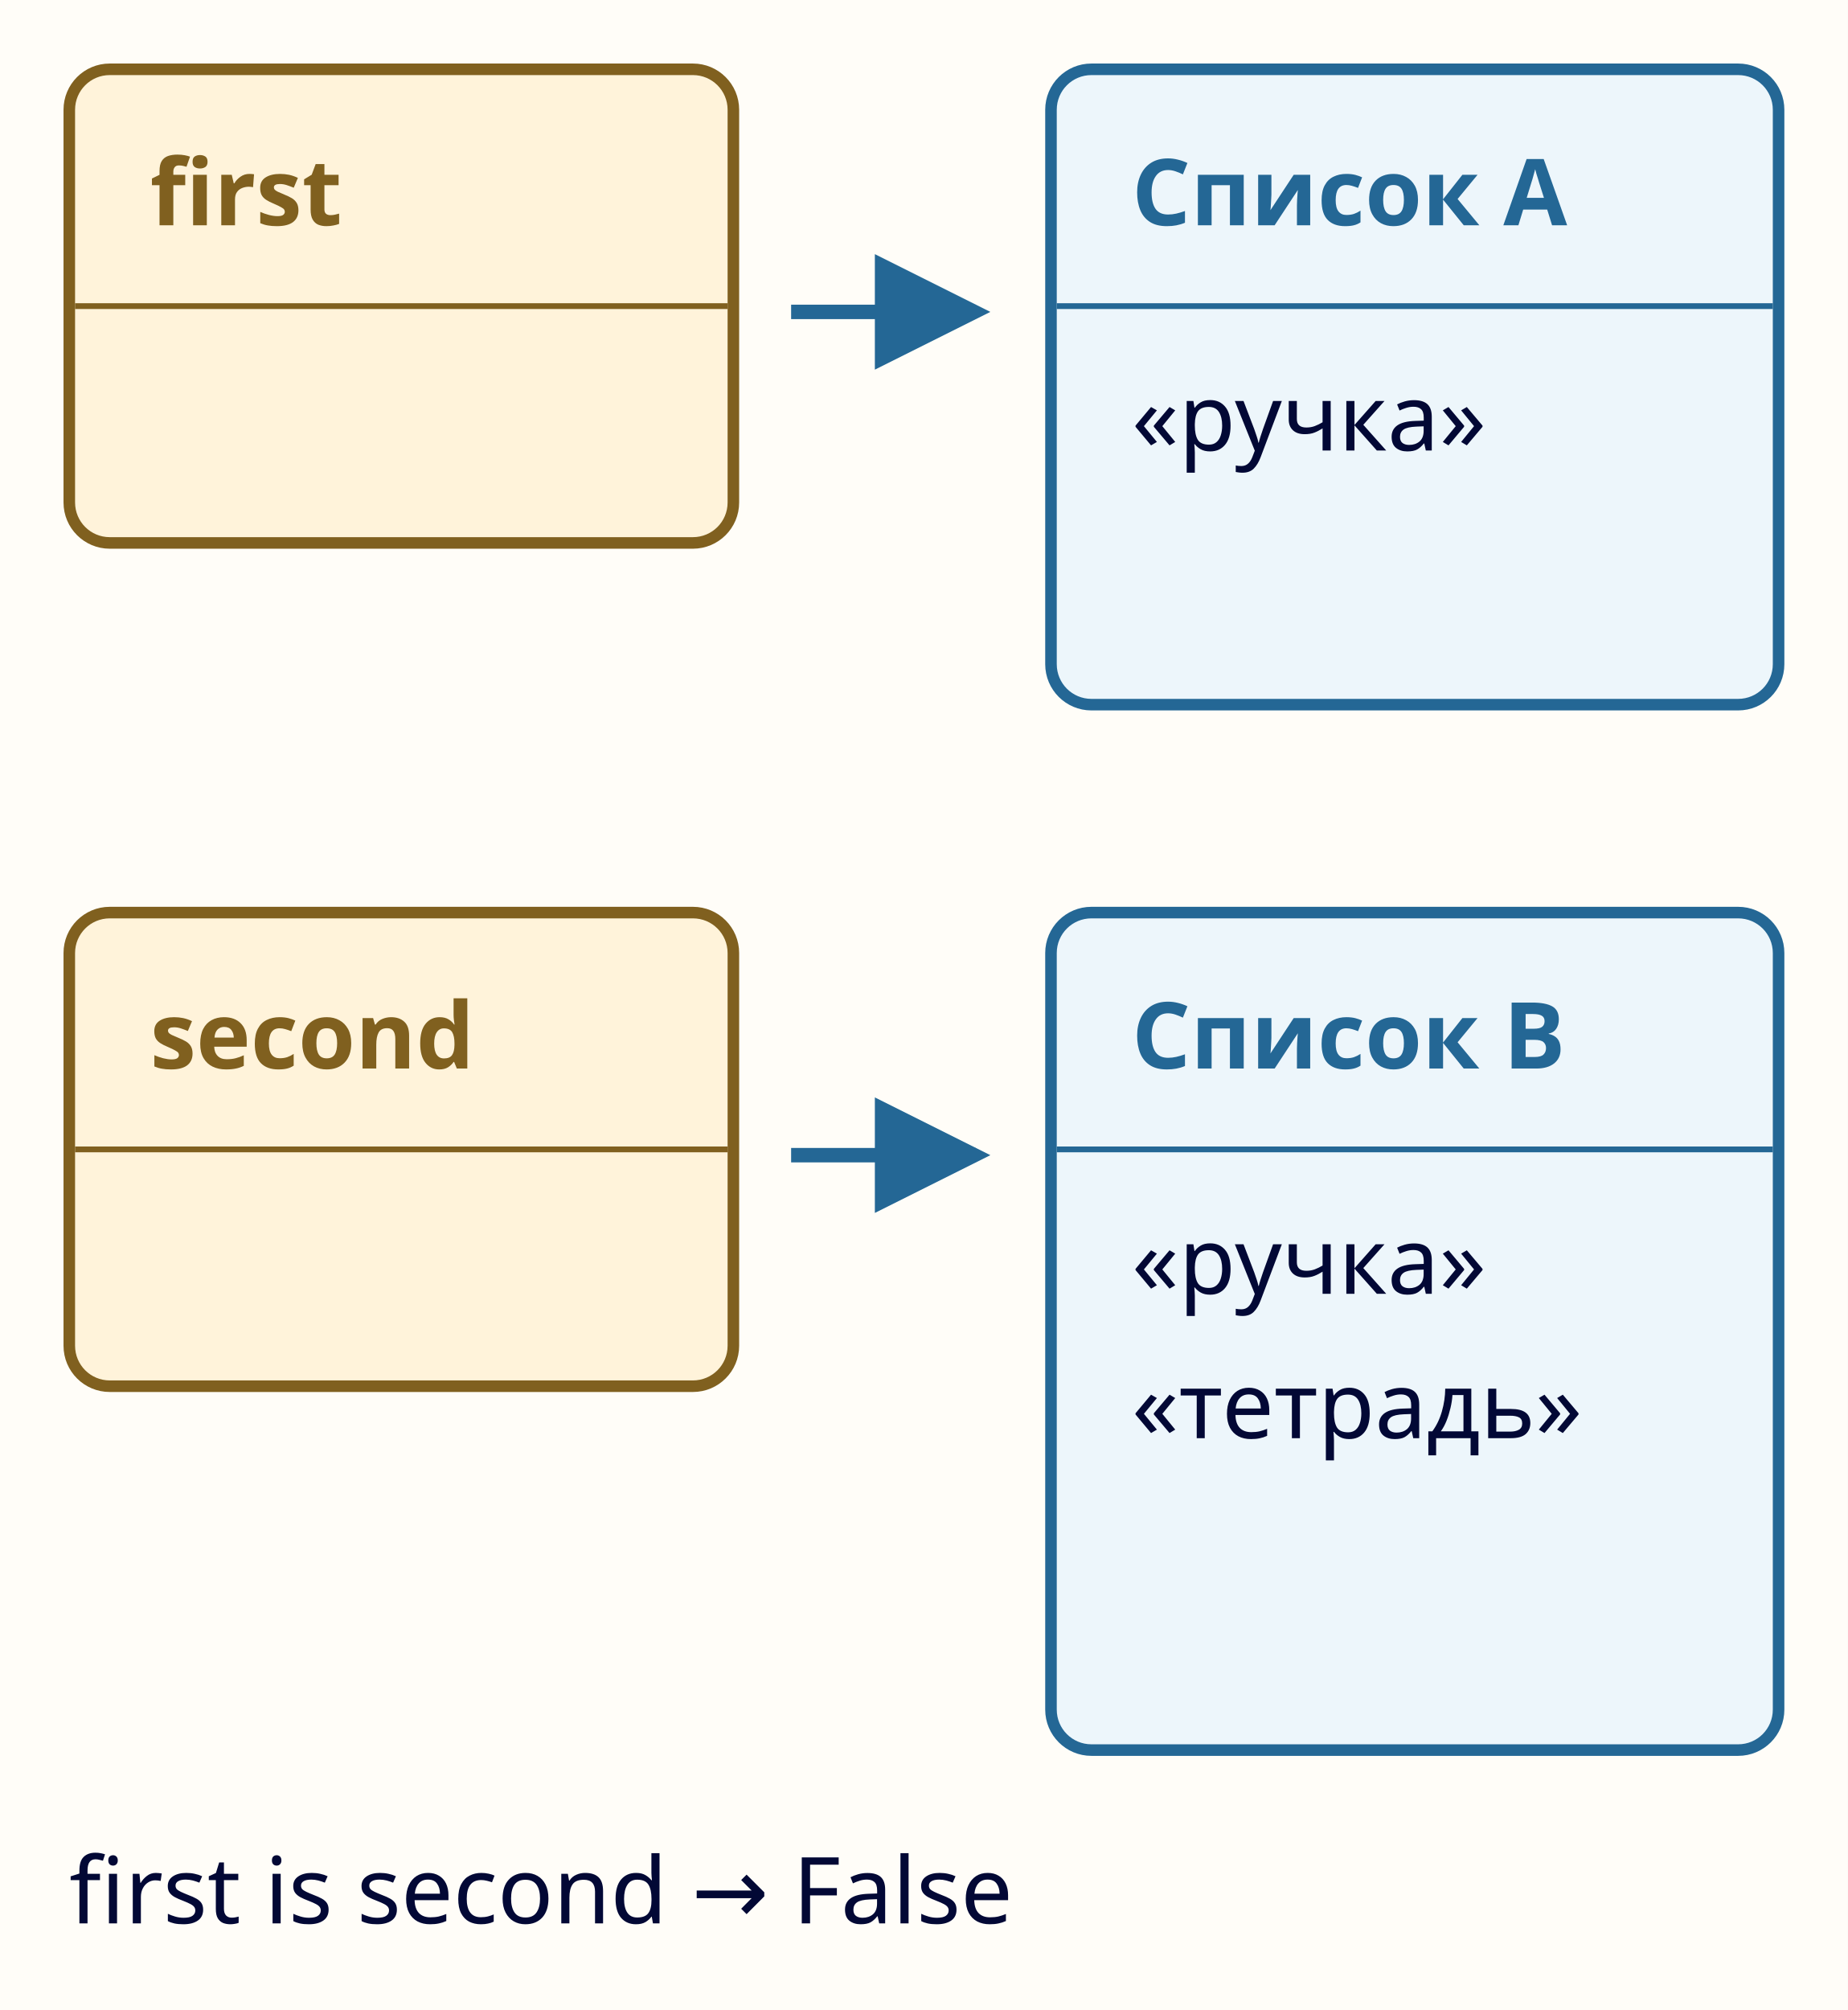
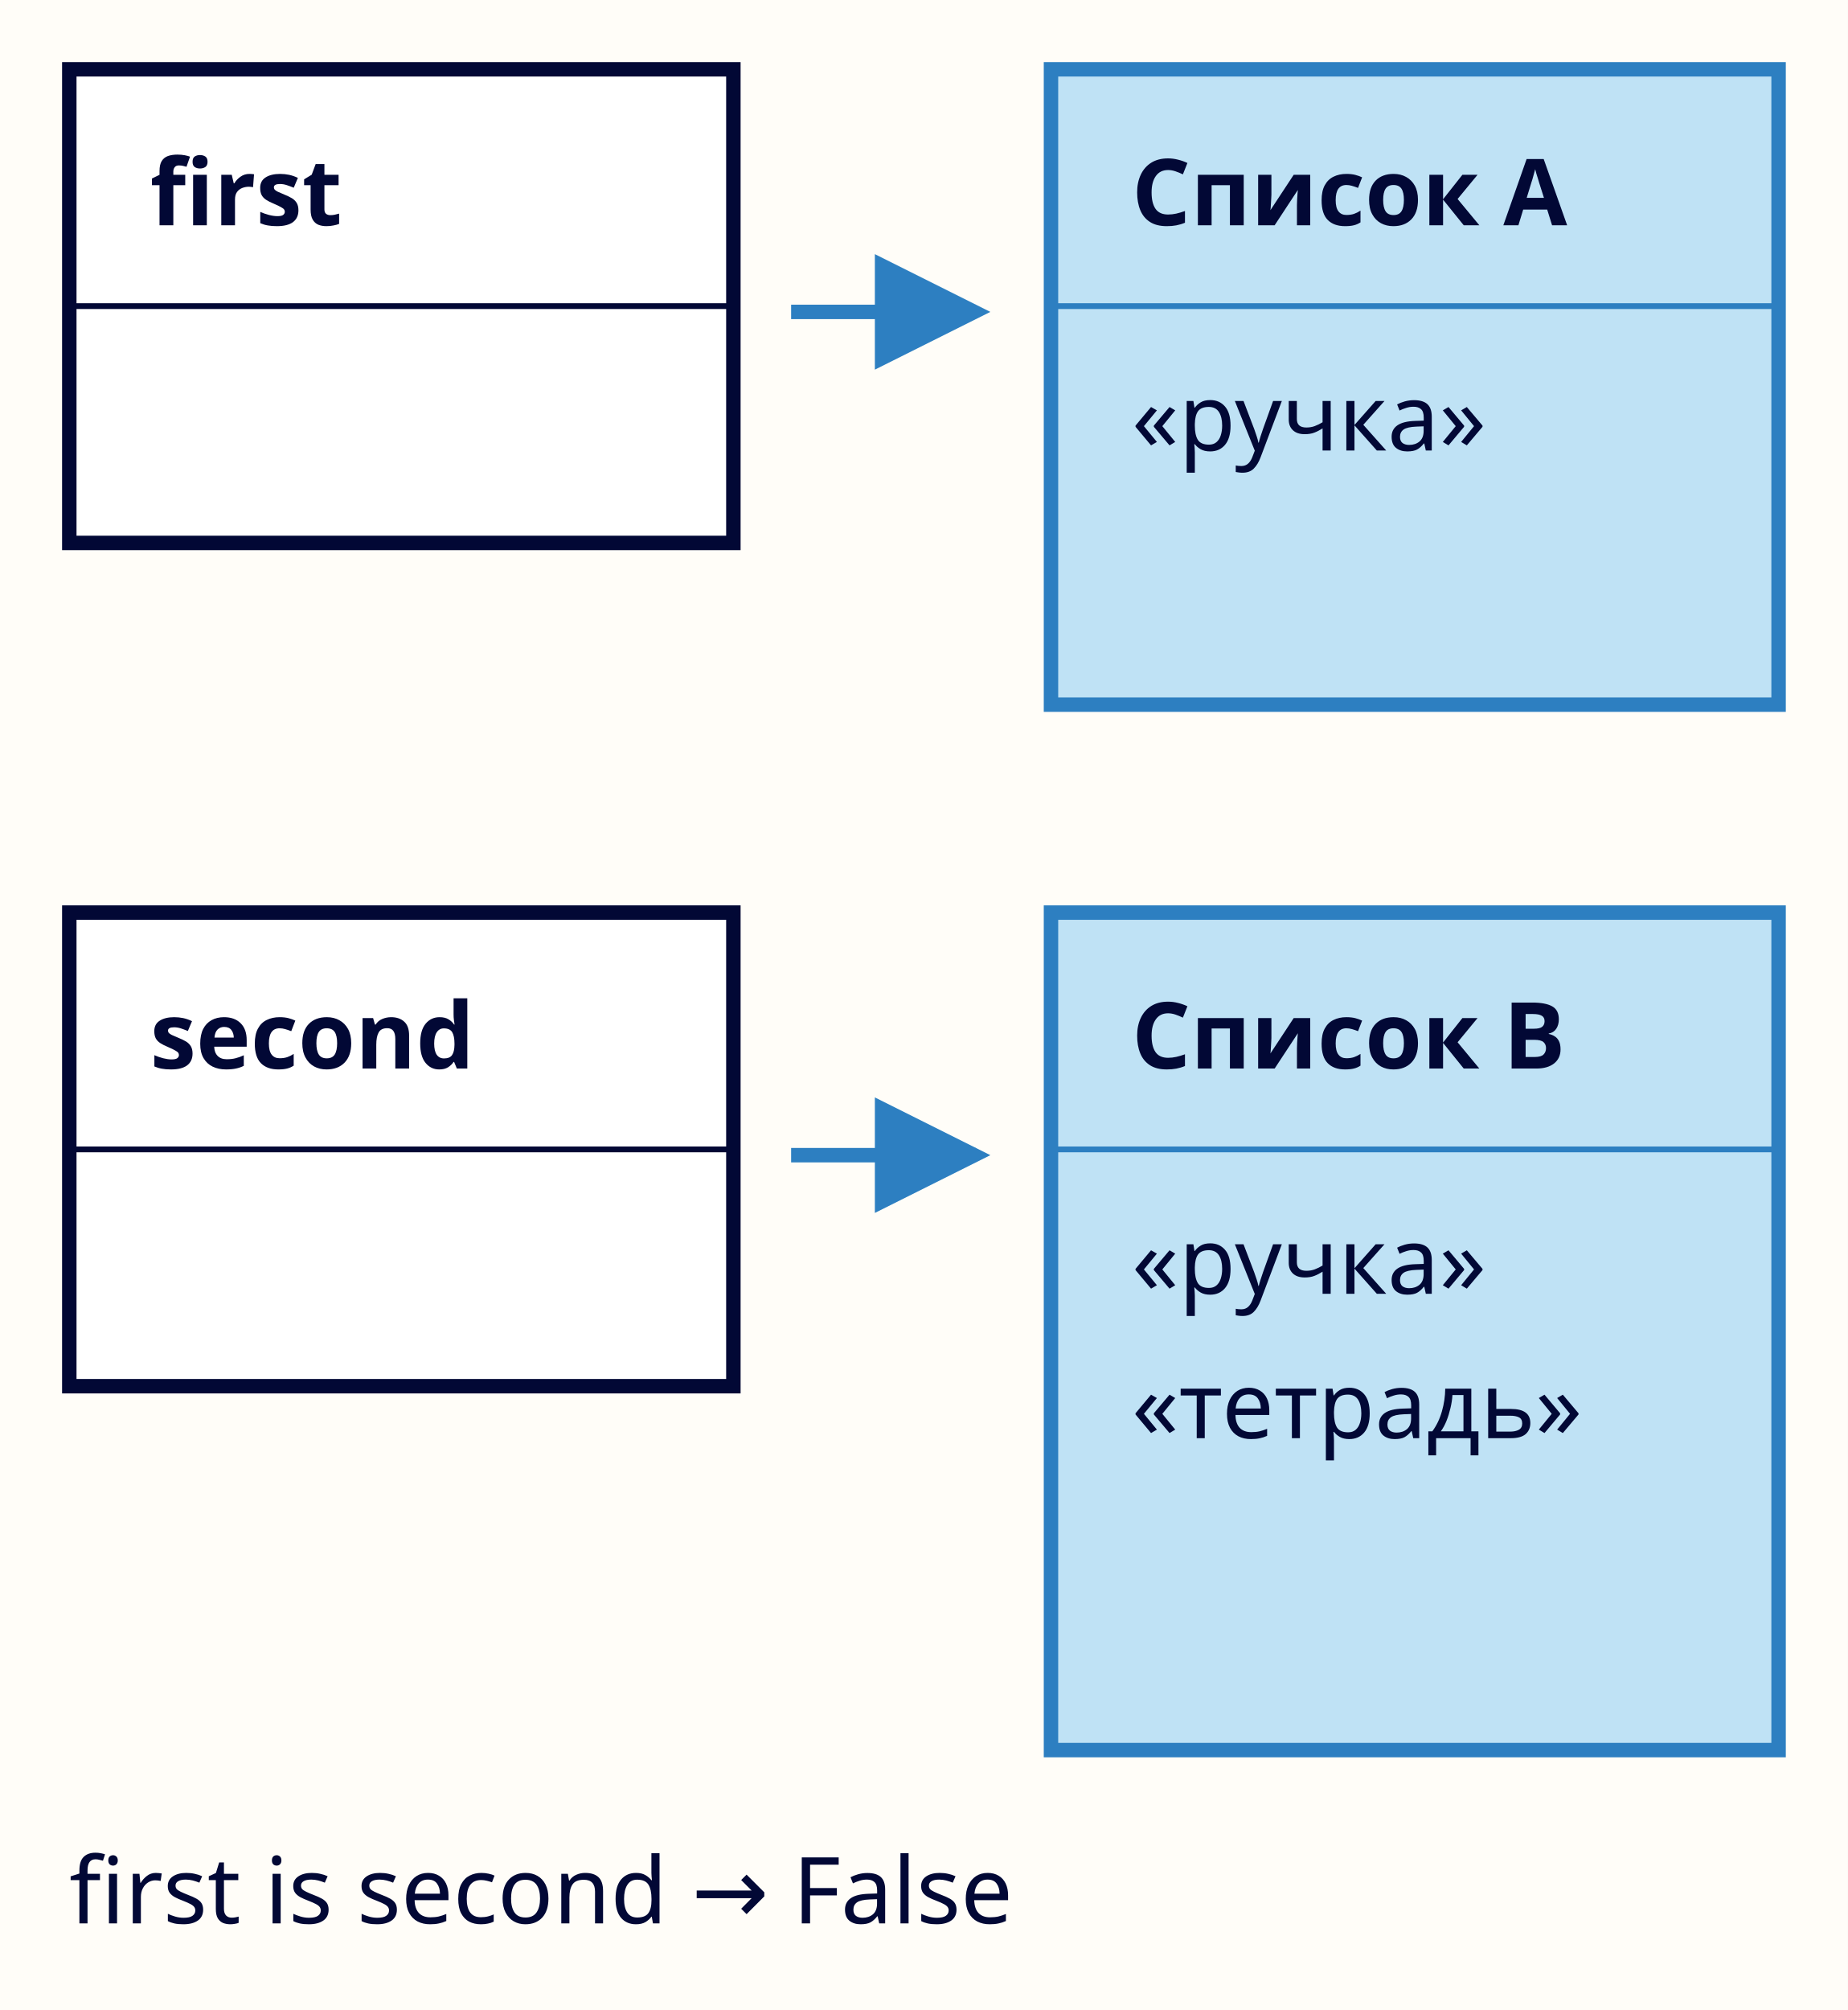
<svg xmlns="http://www.w3.org/2000/svg" width="320" height="348" viewBox="0 0 320 348" role="img" aria-labelledby="title desc">
  <defs>
    <marker id="arrow" markerWidth="8" markerHeight="8" refX="7" refY="4" orient="auto">
-       <path d="M0 0 L8 4 L0 8Z" fill="#246795" />
+       <path d="M0 0 L8 4 L0 8Z" fill="#2D7FC1" />
    </marker>
  </defs>
  <rect width="320" height="348" fill="#fffdf8" />
  <g font-family="system-ui, sans-serif" font-size="16" fill="#020835">
-     <rect x="12" y="12" width="115" height="82" rx="7" fill="#fff3da" stroke="#80601f" stroke-width="2" />
-     <path d="M13 53 H126" stroke="#80601f" />
-     <text x="26" y="39" font-weight="700" fill="#80601f">first</text>
-     <path d="M137 54 L169 54" fill="none" stroke="#246795" stroke-width="2.5" marker-end="url(#arrow)" />
-     <rect x="182" y="12" width="126" height="110" rx="7" fill="#edf6fb" stroke="#246795" stroke-width="2" />
-     <path d="M183 53 H307" stroke="#246795" />
-     <text x="196" y="39" font-weight="700" fill="#246795">Список A</text>
+     <rect x="12" y="12" width="115" height="82" rx="0" fill="#FFFFFF" stroke="#020835" stroke-width="2.5" />
+     <path d="M13 53 H126" stroke="#020835" />
+     <text x="26" y="39" font-weight="700" fill="#020835">first</text>
+     <path d="M137 54 L169 54" fill="none" stroke="#2D7FC1" stroke-width="2.5" marker-end="url(#arrow)" />
+     <rect x="182" y="12" width="126" height="110" rx="0" fill="#BFE2F5" stroke="#2D7FC1" stroke-width="2.5" />
+     <path d="M183 53 H307" stroke="#2D7FC1" />
+     <text x="196" y="39" font-weight="700" fill="#020835">Список A</text>
    <text x="196" y="78">«ручка»</text>
-     <rect x="12" y="158" width="115" height="82" rx="7" fill="#fff3da" stroke="#80601f" stroke-width="2" />
-     <path d="M13 199 H126" stroke="#80601f" />
-     <text x="26" y="185" font-weight="700" fill="#80601f">second</text>
-     <path d="M137 200 L169 200" fill="none" stroke="#246795" stroke-width="2.5" marker-end="url(#arrow)" />
-     <rect x="182" y="158" width="126" height="145" rx="7" fill="#edf6fb" stroke="#246795" stroke-width="2" />
-     <path d="M183 199 H307" stroke="#246795" />
-     <text x="196" y="185" font-weight="700" fill="#246795">Список B</text>
+     <rect x="12" y="158" width="115" height="82" rx="0" fill="#FFFFFF" stroke="#020835" stroke-width="2.5" />
+     <path d="M13 199 H126" stroke="#020835" />
+     <text x="26" y="185" font-weight="700" fill="#020835">second</text>
+     <path d="M137 200 L169 200" fill="none" stroke="#2D7FC1" stroke-width="2.5" marker-end="url(#arrow)" />
+     <rect x="182" y="158" width="126" height="145" rx="0" fill="#BFE2F5" stroke="#2D7FC1" stroke-width="2.5" />
+     <path d="M183 199 H307" stroke="#2D7FC1" />
+     <text x="196" y="185" font-weight="700" fill="#020835">Список B</text>
    <text x="196" y="224">«ручка»</text>
    <text x="196" y="249">«тетрадь»</text>
    <text x="12" y="333">first is second → False</text>
  </g>
</svg>
